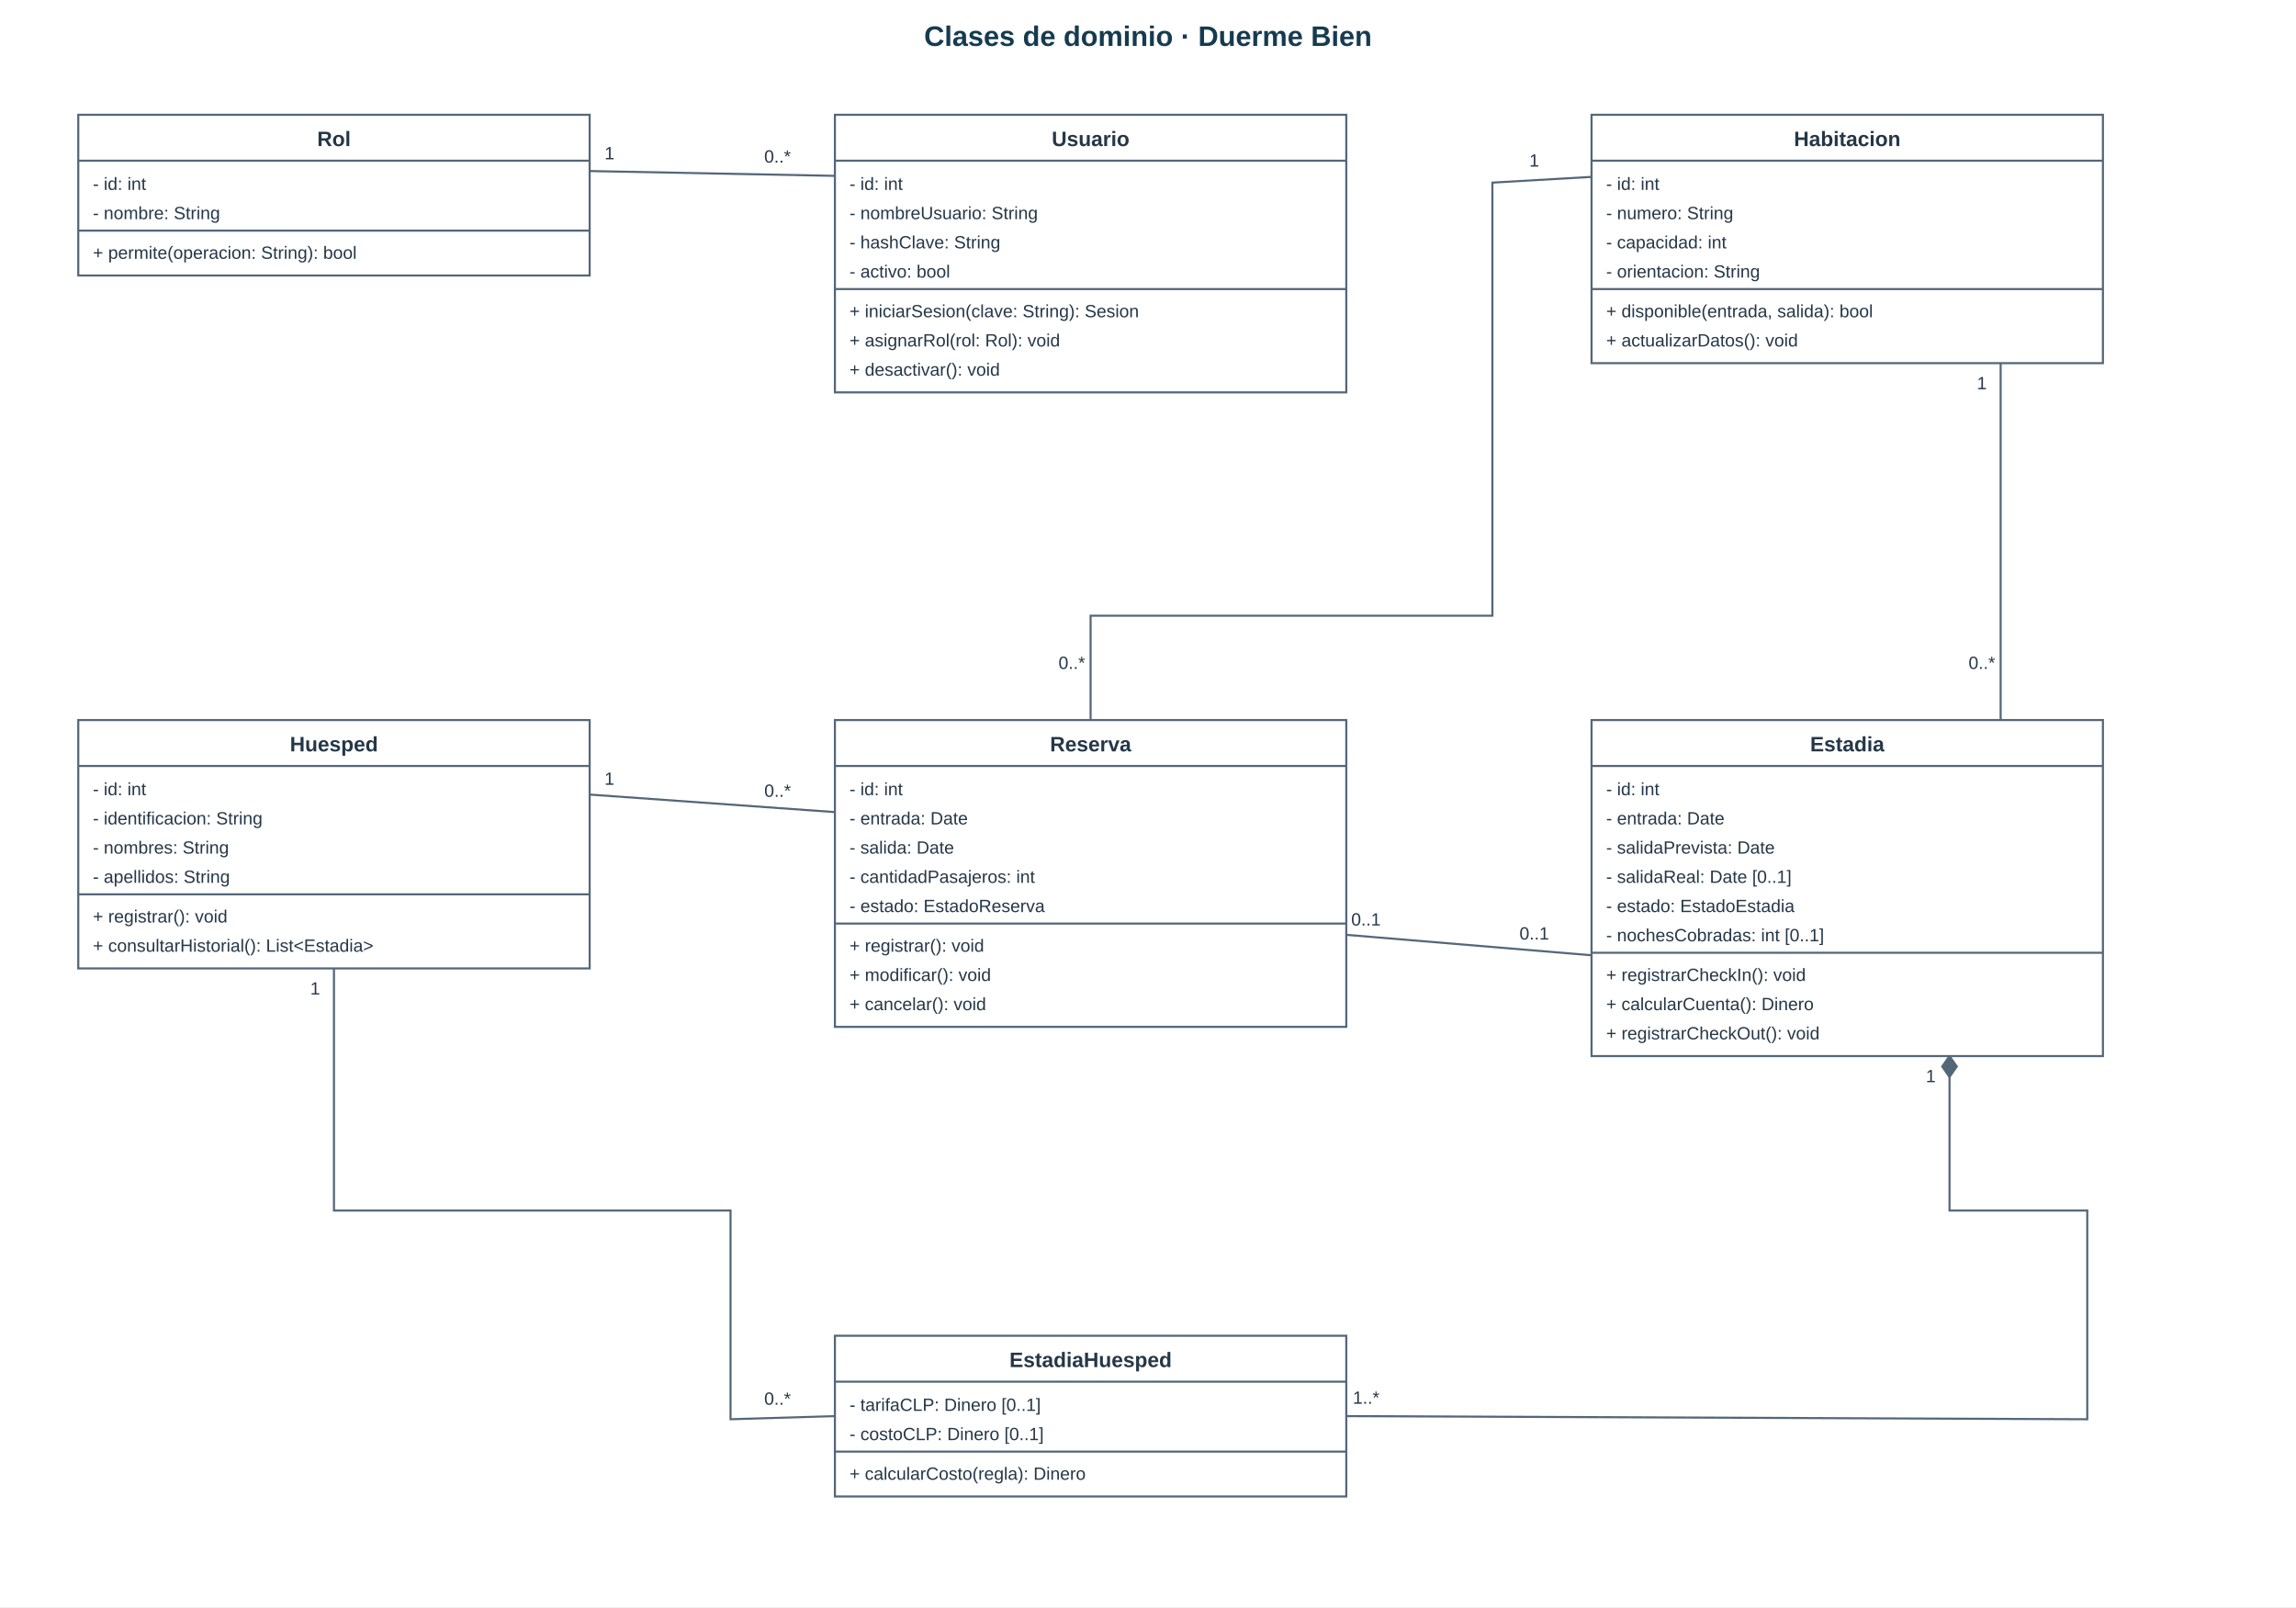
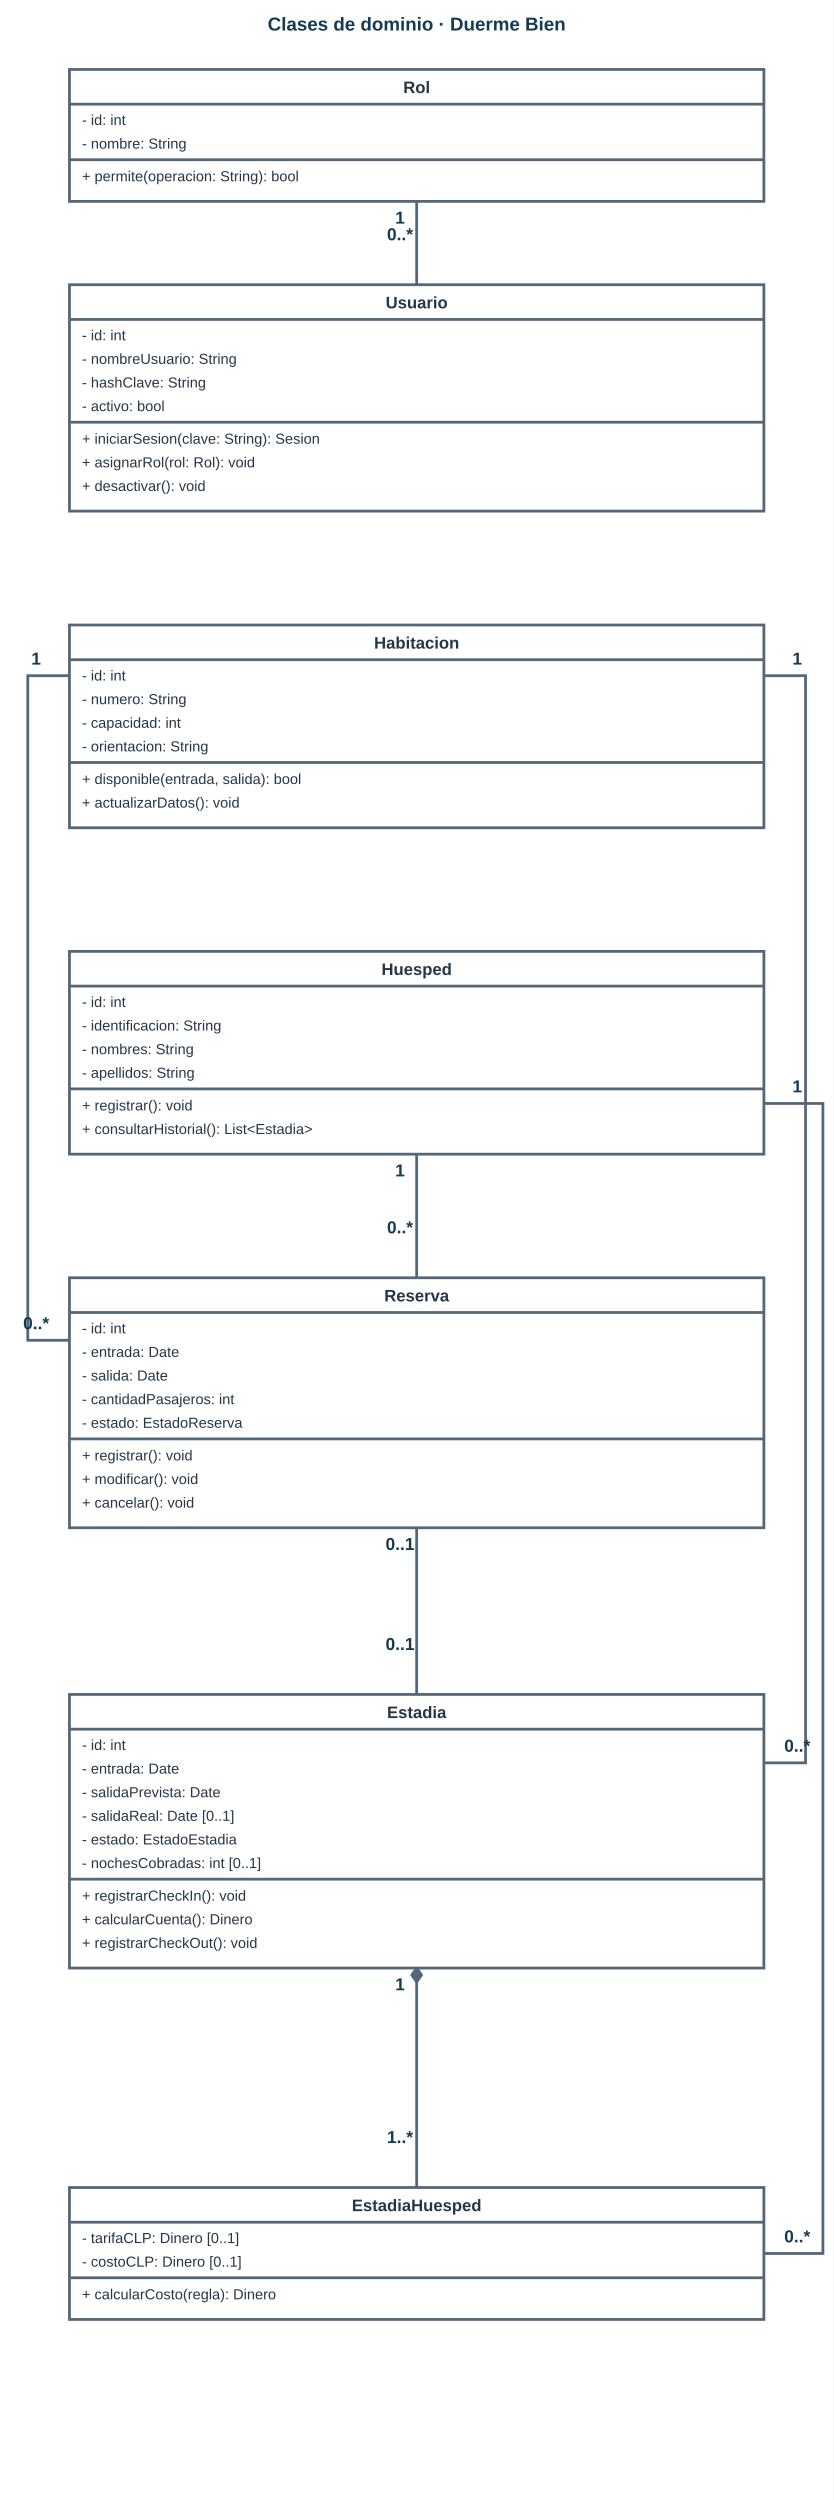
- <svg xmlns="http://www.w3.org/2000/svg" width="2200" height="1540" viewBox="0 0 2200 1540">
+ <svg xmlns="http://www.w3.org/2000/svg" width="1200" height="3600" viewBox="0 0 1200 3600">
  <rect width="100%" height="100%" fill="white" />
  <g font-family="Arial,sans-serif">
-     <text x="1100.0" y="44" font-size="27" text-anchor="middle" fill="#163b50" font-weight="bold">Clases de dominio · Duerme Bien</text>
-     <path d="M565,163.9 L800,168.52" fill="none" stroke="#546778" stroke-width="2" />
-     <text x="583.993" y="152.627" font-size="17" text-anchor="middle" fill="#253747" font-weight="normal">1</text>
-     <text x="745.007" y="155.793" font-size="17" text-anchor="middle" fill="#253747" font-weight="normal">0..*</text>
-     <path d="M1917.0,348 L1917.0,690" fill="none" stroke="#546778" stroke-width="2" />
-     <text x="1899.0" y="373.0" font-size="17" text-anchor="middle" fill="#253747" font-weight="normal">1</text>
-     <text x="1899.0" y="641.0" font-size="17" text-anchor="middle" fill="#253747" font-weight="normal">0..*</text>
-     <path d="M1525,169.5 L1430,175 L1430,590 L1045,590 L1045.0,690" fill="none" stroke="#546778" stroke-width="2" />
-     <text x="1470.062" y="159.639" font-size="17" text-anchor="middle" fill="#253747" font-weight="normal">1</text>
-     <text x="1027.0" y="641.0" font-size="17" text-anchor="middle" fill="#253747" font-weight="normal">0..*</text>
-     <path d="M565,761.4 L800,778.2" fill="none" stroke="#546778" stroke-width="2" />
-     <text x="583.906" y="752.038" font-size="17" text-anchor="middle" fill="#253747" font-weight="normal">1</text>
-     <text x="745.094" y="763.562" font-size="17" text-anchor="middle" fill="#253747" font-weight="normal">0..*</text>
-     <path d="M1290,895.8 L1525,915.4" fill="none" stroke="#546778" stroke-width="2" />
-     <text x="1308.872" y="886.875" font-size="17" text-anchor="middle" fill="#253747" font-weight="normal">0..1</text>
-     <text x="1470.128" y="900.325" font-size="17" text-anchor="middle" fill="#253747" font-weight="normal">0..1</text>
-     <path d="M320.0,928 L320,1160 L700,1160 L700,1360 L800,1357.0" fill="none" stroke="#546778" stroke-width="2" />
-     <text x="302.0" y="953.0" font-size="17" text-anchor="middle" fill="#253747" font-weight="normal">1</text>
-     <text x="745.017" y="1346.11" font-size="17" text-anchor="middle" fill="#253747" font-weight="normal">0..*</text>
-     <path d="M1868.0,1012 L1868,1160 L2000,1160 L2000,1360 L1290,1357.0" fill="none" stroke="#546778" stroke-width="2" />
-     <path d="M1868.0,1012 L1875.0,1022.0 L1868.0,1032.0 L1861.0,1022.0 Z" fill="#546778" stroke="#546778" stroke-width="2" />
-     <text x="1850.0" y="1037.0" font-size="17" text-anchor="middle" fill="#253747" font-weight="normal">1</text>
-     <text x="1309" y="1345.156" font-size="17" text-anchor="middle" fill="#253747" font-weight="normal">1..*</text>
-     <path d="M75,110 L565,110 L565,264 L75,264 Z" fill="#ffffff" stroke="#546778" stroke-width="2" />
-     <path d="M75,154 L565,154" fill="none" stroke="#546778" stroke-width="2" />
-     <text x="320.0" y="140" font-size="20" text-anchor="middle" fill="#253747" font-weight="bold">Rol</text>
-     <text x="89" y="182" font-size="17" text-anchor="start" fill="#253747" font-weight="normal">- id: int</text>
-     <text x="89" y="210" font-size="17" text-anchor="start" fill="#253747" font-weight="normal">- nombre: String</text>
-     <path d="M75,221 L565,221" fill="none" stroke="#546778" stroke-width="2" />
-     <text x="89" y="248" font-size="17" text-anchor="start" fill="#253747" font-weight="normal">+ permite(operacion: String): bool</text>
-     <path d="M800,110 L1290,110 L1290,376 L800,376 Z" fill="#ffffff" stroke="#546778" stroke-width="2" />
-     <path d="M800,154 L1290,154" fill="none" stroke="#546778" stroke-width="2" />
-     <text x="1045.0" y="140" font-size="20" text-anchor="middle" fill="#253747" font-weight="bold">Usuario</text>
-     <text x="814" y="182" font-size="17" text-anchor="start" fill="#253747" font-weight="normal">- id: int</text>
-     <text x="814" y="210" font-size="17" text-anchor="start" fill="#253747" font-weight="normal">- nombreUsuario: String</text>
-     <text x="814" y="238" font-size="17" text-anchor="start" fill="#253747" font-weight="normal">- hashClave: String</text>
-     <text x="814" y="266" font-size="17" text-anchor="start" fill="#253747" font-weight="normal">- activo: bool</text>
-     <path d="M800,277 L1290,277" fill="none" stroke="#546778" stroke-width="2" />
-     <text x="814" y="304" font-size="17" text-anchor="start" fill="#253747" font-weight="normal">+ iniciarSesion(clave: String): Sesion</text>
-     <text x="814" y="332" font-size="17" text-anchor="start" fill="#253747" font-weight="normal">+ asignarRol(rol: Rol): void</text>
-     <text x="814" y="360" font-size="17" text-anchor="start" fill="#253747" font-weight="normal">+ desactivar(): void</text>
-     <path d="M1525,110 L2015,110 L2015,348 L1525,348 Z" fill="#ffffff" stroke="#546778" stroke-width="2" />
-     <path d="M1525,154 L2015,154" fill="none" stroke="#546778" stroke-width="2" />
-     <text x="1770.0" y="140" font-size="20" text-anchor="middle" fill="#253747" font-weight="bold">Habitacion</text>
-     <text x="1539" y="182" font-size="17" text-anchor="start" fill="#253747" font-weight="normal">- id: int</text>
-     <text x="1539" y="210" font-size="17" text-anchor="start" fill="#253747" font-weight="normal">- numero: String</text>
-     <text x="1539" y="238" font-size="17" text-anchor="start" fill="#253747" font-weight="normal">- capacidad: int</text>
-     <text x="1539" y="266" font-size="17" text-anchor="start" fill="#253747" font-weight="normal">- orientacion: String</text>
-     <path d="M1525,277 L2015,277" fill="none" stroke="#546778" stroke-width="2" />
-     <text x="1539" y="304" font-size="17" text-anchor="start" fill="#253747" font-weight="normal">+ disponible(entrada, salida): bool</text>
-     <text x="1539" y="332" font-size="17" text-anchor="start" fill="#253747" font-weight="normal">+ actualizarDatos(): void</text>
-     <path d="M75,690 L565,690 L565,928 L75,928 Z" fill="#ffffff" stroke="#546778" stroke-width="2" />
-     <path d="M75,734 L565,734" fill="none" stroke="#546778" stroke-width="2" />
-     <text x="320.0" y="720" font-size="20" text-anchor="middle" fill="#253747" font-weight="bold">Huesped</text>
-     <text x="89" y="762" font-size="17" text-anchor="start" fill="#253747" font-weight="normal">- id: int</text>
-     <text x="89" y="790" font-size="17" text-anchor="start" fill="#253747" font-weight="normal">- identificacion: String</text>
-     <text x="89" y="818" font-size="17" text-anchor="start" fill="#253747" font-weight="normal">- nombres: String</text>
-     <text x="89" y="846" font-size="17" text-anchor="start" fill="#253747" font-weight="normal">- apellidos: String</text>
-     <path d="M75,857 L565,857" fill="none" stroke="#546778" stroke-width="2" />
-     <text x="89" y="884" font-size="17" text-anchor="start" fill="#253747" font-weight="normal">+ registrar(): void</text>
-     <text x="89" y="912" font-size="17" text-anchor="start" fill="#253747" font-weight="normal">+ consultarHistorial(): List&lt;Estadia&gt;</text>
-     <path d="M800,690 L1290,690 L1290,984 L800,984 Z" fill="#ffffff" stroke="#546778" stroke-width="2" />
-     <path d="M800,734 L1290,734" fill="none" stroke="#546778" stroke-width="2" />
-     <text x="1045.0" y="720" font-size="20" text-anchor="middle" fill="#253747" font-weight="bold">Reserva</text>
-     <text x="814" y="762" font-size="17" text-anchor="start" fill="#253747" font-weight="normal">- id: int</text>
-     <text x="814" y="790" font-size="17" text-anchor="start" fill="#253747" font-weight="normal">- entrada: Date</text>
-     <text x="814" y="818" font-size="17" text-anchor="start" fill="#253747" font-weight="normal">- salida: Date</text>
-     <text x="814" y="846" font-size="17" text-anchor="start" fill="#253747" font-weight="normal">- cantidadPasajeros: int</text>
-     <text x="814" y="874" font-size="17" text-anchor="start" fill="#253747" font-weight="normal">- estado: EstadoReserva</text>
-     <path d="M800,885 L1290,885" fill="none" stroke="#546778" stroke-width="2" />
-     <text x="814" y="912" font-size="17" text-anchor="start" fill="#253747" font-weight="normal">+ registrar(): void</text>
-     <text x="814" y="940" font-size="17" text-anchor="start" fill="#253747" font-weight="normal">+ modificar(): void</text>
-     <text x="814" y="968" font-size="17" text-anchor="start" fill="#253747" font-weight="normal">+ cancelar(): void</text>
-     <path d="M1525,690 L2015,690 L2015,1012 L1525,1012 Z" fill="#ffffff" stroke="#546778" stroke-width="2" />
-     <path d="M1525,734 L2015,734" fill="none" stroke="#546778" stroke-width="2" />
-     <text x="1770.0" y="720" font-size="20" text-anchor="middle" fill="#253747" font-weight="bold">Estadia</text>
-     <text x="1539" y="762" font-size="17" text-anchor="start" fill="#253747" font-weight="normal">- id: int</text>
-     <text x="1539" y="790" font-size="17" text-anchor="start" fill="#253747" font-weight="normal">- entrada: Date</text>
-     <text x="1539" y="818" font-size="17" text-anchor="start" fill="#253747" font-weight="normal">- salidaPrevista: Date</text>
-     <text x="1539" y="846" font-size="17" text-anchor="start" fill="#253747" font-weight="normal">- salidaReal: Date [0..1]</text>
-     <text x="1539" y="874" font-size="17" text-anchor="start" fill="#253747" font-weight="normal">- estado: EstadoEstadia</text>
-     <text x="1539" y="902" font-size="17" text-anchor="start" fill="#253747" font-weight="normal">- nochesCobradas: int [0..1]</text>
-     <path d="M1525,913 L2015,913" fill="none" stroke="#546778" stroke-width="2" />
-     <text x="1539" y="940" font-size="17" text-anchor="start" fill="#253747" font-weight="normal">+ registrarCheckIn(): void</text>
-     <text x="1539" y="968" font-size="17" text-anchor="start" fill="#253747" font-weight="normal">+ calcularCuenta(): Dinero</text>
-     <text x="1539" y="996" font-size="17" text-anchor="start" fill="#253747" font-weight="normal">+ registrarCheckOut(): void</text>
-     <path d="M800,1280 L1290,1280 L1290,1434 L800,1434 Z" fill="#ffffff" stroke="#546778" stroke-width="2" />
-     <path d="M800,1324 L1290,1324" fill="none" stroke="#546778" stroke-width="2" />
-     <text x="1045.0" y="1310" font-size="20" text-anchor="middle" fill="#253747" font-weight="bold">EstadiaHuesped</text>
-     <text x="814" y="1352" font-size="17" text-anchor="start" fill="#253747" font-weight="normal">- tarifaCLP: Dinero [0..1]</text>
-     <text x="814" y="1380" font-size="17" text-anchor="start" fill="#253747" font-weight="normal">- costoCLP: Dinero [0..1]</text>
-     <path d="M800,1391 L1290,1391" fill="none" stroke="#546778" stroke-width="2" />
-     <text x="814" y="1418" font-size="17" text-anchor="start" fill="#253747" font-weight="normal">+ calcularCosto(regla): Dinero</text>
+     <text x="600.0" y="44" font-size="27" text-anchor="middle" fill="#163b50" font-weight="bold">Clases de dominio · Duerme Bien</text>
+     <path d="M600.0,290 L600.0,410" fill="none" stroke="#546778" stroke-width="4" />
+     <text x="576.0" y="322.0" font-size="25" text-anchor="middle" fill="#163b50" font-weight="bold">1</text>
+     <text x="576.0" y="346.0" font-size="25" text-anchor="middle" fill="#163b50" font-weight="bold">0..*</text>
+     <path d="M100,973.0 L40,973 L40,1930 L100,1930.0" fill="none" stroke="#546778" stroke-width="4" />
+     <text x="52.0" y="957.0" font-size="25" text-anchor="middle" fill="#163b50" font-weight="bold">1</text>
+     <text x="52.0" y="1914.0" font-size="25" text-anchor="middle" fill="#163b50" font-weight="bold">0..*</text>
+     <path d="M1100,973.0 L1160,973 L1160,2538.5 L1100,2538.5" fill="none" stroke="#546778" stroke-width="4" />
+     <text x="1148.0" y="957.0" font-size="25" text-anchor="middle" fill="#163b50" font-weight="bold">1</text>
+     <text x="1148.0" y="2522.5" font-size="25" text-anchor="middle" fill="#163b50" font-weight="bold">0..*</text>
+     <path d="M600.0,1662 L600.0,1840" fill="none" stroke="#546778" stroke-width="4" />
+     <text x="576.0" y="1694.0" font-size="25" text-anchor="middle" fill="#163b50" font-weight="bold">1</text>
+     <text x="576.0" y="1776.0" font-size="25" text-anchor="middle" fill="#163b50" font-weight="bold">0..*</text>
+     <path d="M600.0,2200 L600.0,2440" fill="none" stroke="#546778" stroke-width="4" />
+     <text x="576.0" y="2232.0" font-size="25" text-anchor="middle" fill="#163b50" font-weight="bold">0..1</text>
+     <text x="576.0" y="2376.0" font-size="25" text-anchor="middle" fill="#163b50" font-weight="bold">0..1</text>
+     <path d="M600.0,2834 L600.0,3150" fill="none" stroke="#546778" stroke-width="4" />
+     <path d="M600.0,2834 L607.0,2844.0 L600.0,2854.0 L593.0,2844.0 Z" fill="#546778" stroke="#546778" stroke-width="4" />
+     <text x="576.0" y="2866.0" font-size="25" text-anchor="middle" fill="#163b50" font-weight="bold">1</text>
+     <text x="576.0" y="3086.0" font-size="25" text-anchor="middle" fill="#163b50" font-weight="bold">1..*</text>
+     <path d="M1100,1589.0 L1185,1589 L1185,3245 L1100,3245.0" fill="none" stroke="#546778" stroke-width="4" />
+     <text x="1148.0" y="1573.0" font-size="25" text-anchor="middle" fill="#163b50" font-weight="bold">1</text>
+     <text x="1148.0" y="3229.0" font-size="25" text-anchor="middle" fill="#163b50" font-weight="bold">0..*</text>
+     <path d="M100,100 L1100,100 L1100,290 L100,290 Z" fill="#ffffff" stroke="#546778" stroke-width="4" />
+     <path d="M100,150 L1100,150" fill="none" stroke="#546778" stroke-width="4" />
+     <text x="600.0" y="134" font-size="24" text-anchor="middle" fill="#253747" font-weight="bold">Rol</text>
+     <text x="118" y="180" font-size="21" text-anchor="start" fill="#253747" font-weight="normal">- id: int</text>
+     <text x="118" y="214" font-size="21" text-anchor="start" fill="#253747" font-weight="normal">- nombre: String</text>
+     <path d="M100,230 L1100,230" fill="none" stroke="#546778" stroke-width="4" />
+     <text x="118" y="261" font-size="21" text-anchor="start" fill="#253747" font-weight="normal">+ permite(operacion: String): bool</text>
+     <path d="M100,410 L1100,410 L1100,736 L100,736 Z" fill="#ffffff" stroke="#546778" stroke-width="4" />
+     <path d="M100,460 L1100,460" fill="none" stroke="#546778" stroke-width="4" />
+     <text x="600.0" y="444" font-size="24" text-anchor="middle" fill="#253747" font-weight="bold">Usuario</text>
+     <text x="118" y="490" font-size="21" text-anchor="start" fill="#253747" font-weight="normal">- id: int</text>
+     <text x="118" y="524" font-size="21" text-anchor="start" fill="#253747" font-weight="normal">- nombreUsuario: String</text>
+     <text x="118" y="558" font-size="21" text-anchor="start" fill="#253747" font-weight="normal">- hashClave: String</text>
+     <text x="118" y="592" font-size="21" text-anchor="start" fill="#253747" font-weight="normal">- activo: bool</text>
+     <path d="M100,608 L1100,608" fill="none" stroke="#546778" stroke-width="4" />
+     <text x="118" y="639" font-size="21" text-anchor="start" fill="#253747" font-weight="normal">+ iniciarSesion(clave: String): Sesion</text>
+     <text x="118" y="673" font-size="21" text-anchor="start" fill="#253747" font-weight="normal">+ asignarRol(rol: Rol): void</text>
+     <text x="118" y="707" font-size="21" text-anchor="start" fill="#253747" font-weight="normal">+ desactivar(): void</text>
+     <path d="M100,900 L1100,900 L1100,1192 L100,1192 Z" fill="#ffffff" stroke="#546778" stroke-width="4" />
+     <path d="M100,950 L1100,950" fill="none" stroke="#546778" stroke-width="4" />
+     <text x="600.0" y="934" font-size="24" text-anchor="middle" fill="#253747" font-weight="bold">Habitacion</text>
+     <text x="118" y="980" font-size="21" text-anchor="start" fill="#253747" font-weight="normal">- id: int</text>
+     <text x="118" y="1014" font-size="21" text-anchor="start" fill="#253747" font-weight="normal">- numero: String</text>
+     <text x="118" y="1048" font-size="21" text-anchor="start" fill="#253747" font-weight="normal">- capacidad: int</text>
+     <text x="118" y="1082" font-size="21" text-anchor="start" fill="#253747" font-weight="normal">- orientacion: String</text>
+     <path d="M100,1098 L1100,1098" fill="none" stroke="#546778" stroke-width="4" />
+     <text x="118" y="1129" font-size="21" text-anchor="start" fill="#253747" font-weight="normal">+ disponible(entrada, salida): bool</text>
+     <text x="118" y="1163" font-size="21" text-anchor="start" fill="#253747" font-weight="normal">+ actualizarDatos(): void</text>
+     <path d="M100,1370 L1100,1370 L1100,1662 L100,1662 Z" fill="#ffffff" stroke="#546778" stroke-width="4" />
+     <path d="M100,1420 L1100,1420" fill="none" stroke="#546778" stroke-width="4" />
+     <text x="600.0" y="1404" font-size="24" text-anchor="middle" fill="#253747" font-weight="bold">Huesped</text>
+     <text x="118" y="1450" font-size="21" text-anchor="start" fill="#253747" font-weight="normal">- id: int</text>
+     <text x="118" y="1484" font-size="21" text-anchor="start" fill="#253747" font-weight="normal">- identificacion: String</text>
+     <text x="118" y="1518" font-size="21" text-anchor="start" fill="#253747" font-weight="normal">- nombres: String</text>
+     <text x="118" y="1552" font-size="21" text-anchor="start" fill="#253747" font-weight="normal">- apellidos: String</text>
+     <path d="M100,1568 L1100,1568" fill="none" stroke="#546778" stroke-width="4" />
+     <text x="118" y="1599" font-size="21" text-anchor="start" fill="#253747" font-weight="normal">+ registrar(): void</text>
+     <text x="118" y="1633" font-size="21" text-anchor="start" fill="#253747" font-weight="normal">+ consultarHistorial(): List&lt;Estadia&gt;</text>
+     <path d="M100,1840 L1100,1840 L1100,2200 L100,2200 Z" fill="#ffffff" stroke="#546778" stroke-width="4" />
+     <path d="M100,1890 L1100,1890" fill="none" stroke="#546778" stroke-width="4" />
+     <text x="600.0" y="1874" font-size="24" text-anchor="middle" fill="#253747" font-weight="bold">Reserva</text>
+     <text x="118" y="1920" font-size="21" text-anchor="start" fill="#253747" font-weight="normal">- id: int</text>
+     <text x="118" y="1954" font-size="21" text-anchor="start" fill="#253747" font-weight="normal">- entrada: Date</text>
+     <text x="118" y="1988" font-size="21" text-anchor="start" fill="#253747" font-weight="normal">- salida: Date</text>
+     <text x="118" y="2022" font-size="21" text-anchor="start" fill="#253747" font-weight="normal">- cantidadPasajeros: int</text>
+     <text x="118" y="2056" font-size="21" text-anchor="start" fill="#253747" font-weight="normal">- estado: EstadoReserva</text>
+     <path d="M100,2072 L1100,2072" fill="none" stroke="#546778" stroke-width="4" />
+     <text x="118" y="2103" font-size="21" text-anchor="start" fill="#253747" font-weight="normal">+ registrar(): void</text>
+     <text x="118" y="2137" font-size="21" text-anchor="start" fill="#253747" font-weight="normal">+ modificar(): void</text>
+     <text x="118" y="2171" font-size="21" text-anchor="start" fill="#253747" font-weight="normal">+ cancelar(): void</text>
+     <path d="M100,2440 L1100,2440 L1100,2834 L100,2834 Z" fill="#ffffff" stroke="#546778" stroke-width="4" />
+     <path d="M100,2490 L1100,2490" fill="none" stroke="#546778" stroke-width="4" />
+     <text x="600.0" y="2474" font-size="24" text-anchor="middle" fill="#253747" font-weight="bold">Estadia</text>
+     <text x="118" y="2520" font-size="21" text-anchor="start" fill="#253747" font-weight="normal">- id: int</text>
+     <text x="118" y="2554" font-size="21" text-anchor="start" fill="#253747" font-weight="normal">- entrada: Date</text>
+     <text x="118" y="2588" font-size="21" text-anchor="start" fill="#253747" font-weight="normal">- salidaPrevista: Date</text>
+     <text x="118" y="2622" font-size="21" text-anchor="start" fill="#253747" font-weight="normal">- salidaReal: Date [0..1]</text>
+     <text x="118" y="2656" font-size="21" text-anchor="start" fill="#253747" font-weight="normal">- estado: EstadoEstadia</text>
+     <text x="118" y="2690" font-size="21" text-anchor="start" fill="#253747" font-weight="normal">- nochesCobradas: int [0..1]</text>
+     <path d="M100,2706 L1100,2706" fill="none" stroke="#546778" stroke-width="4" />
+     <text x="118" y="2737" font-size="21" text-anchor="start" fill="#253747" font-weight="normal">+ registrarCheckIn(): void</text>
+     <text x="118" y="2771" font-size="21" text-anchor="start" fill="#253747" font-weight="normal">+ calcularCuenta(): Dinero</text>
+     <text x="118" y="2805" font-size="21" text-anchor="start" fill="#253747" font-weight="normal">+ registrarCheckOut(): void</text>
+     <path d="M100,3150 L1100,3150 L1100,3340 L100,3340 Z" fill="#ffffff" stroke="#546778" stroke-width="4" />
+     <path d="M100,3200 L1100,3200" fill="none" stroke="#546778" stroke-width="4" />
+     <text x="600.0" y="3184" font-size="24" text-anchor="middle" fill="#253747" font-weight="bold">EstadiaHuesped</text>
+     <text x="118" y="3230" font-size="21" text-anchor="start" fill="#253747" font-weight="normal">- tarifaCLP: Dinero [0..1]</text>
+     <text x="118" y="3264" font-size="21" text-anchor="start" fill="#253747" font-weight="normal">- costoCLP: Dinero [0..1]</text>
+     <path d="M100,3280 L1100,3280" fill="none" stroke="#546778" stroke-width="4" />
+     <text x="118" y="3311" font-size="21" text-anchor="start" fill="#253747" font-weight="normal">+ calcularCosto(regla): Dinero</text>
  </g>
</svg>
